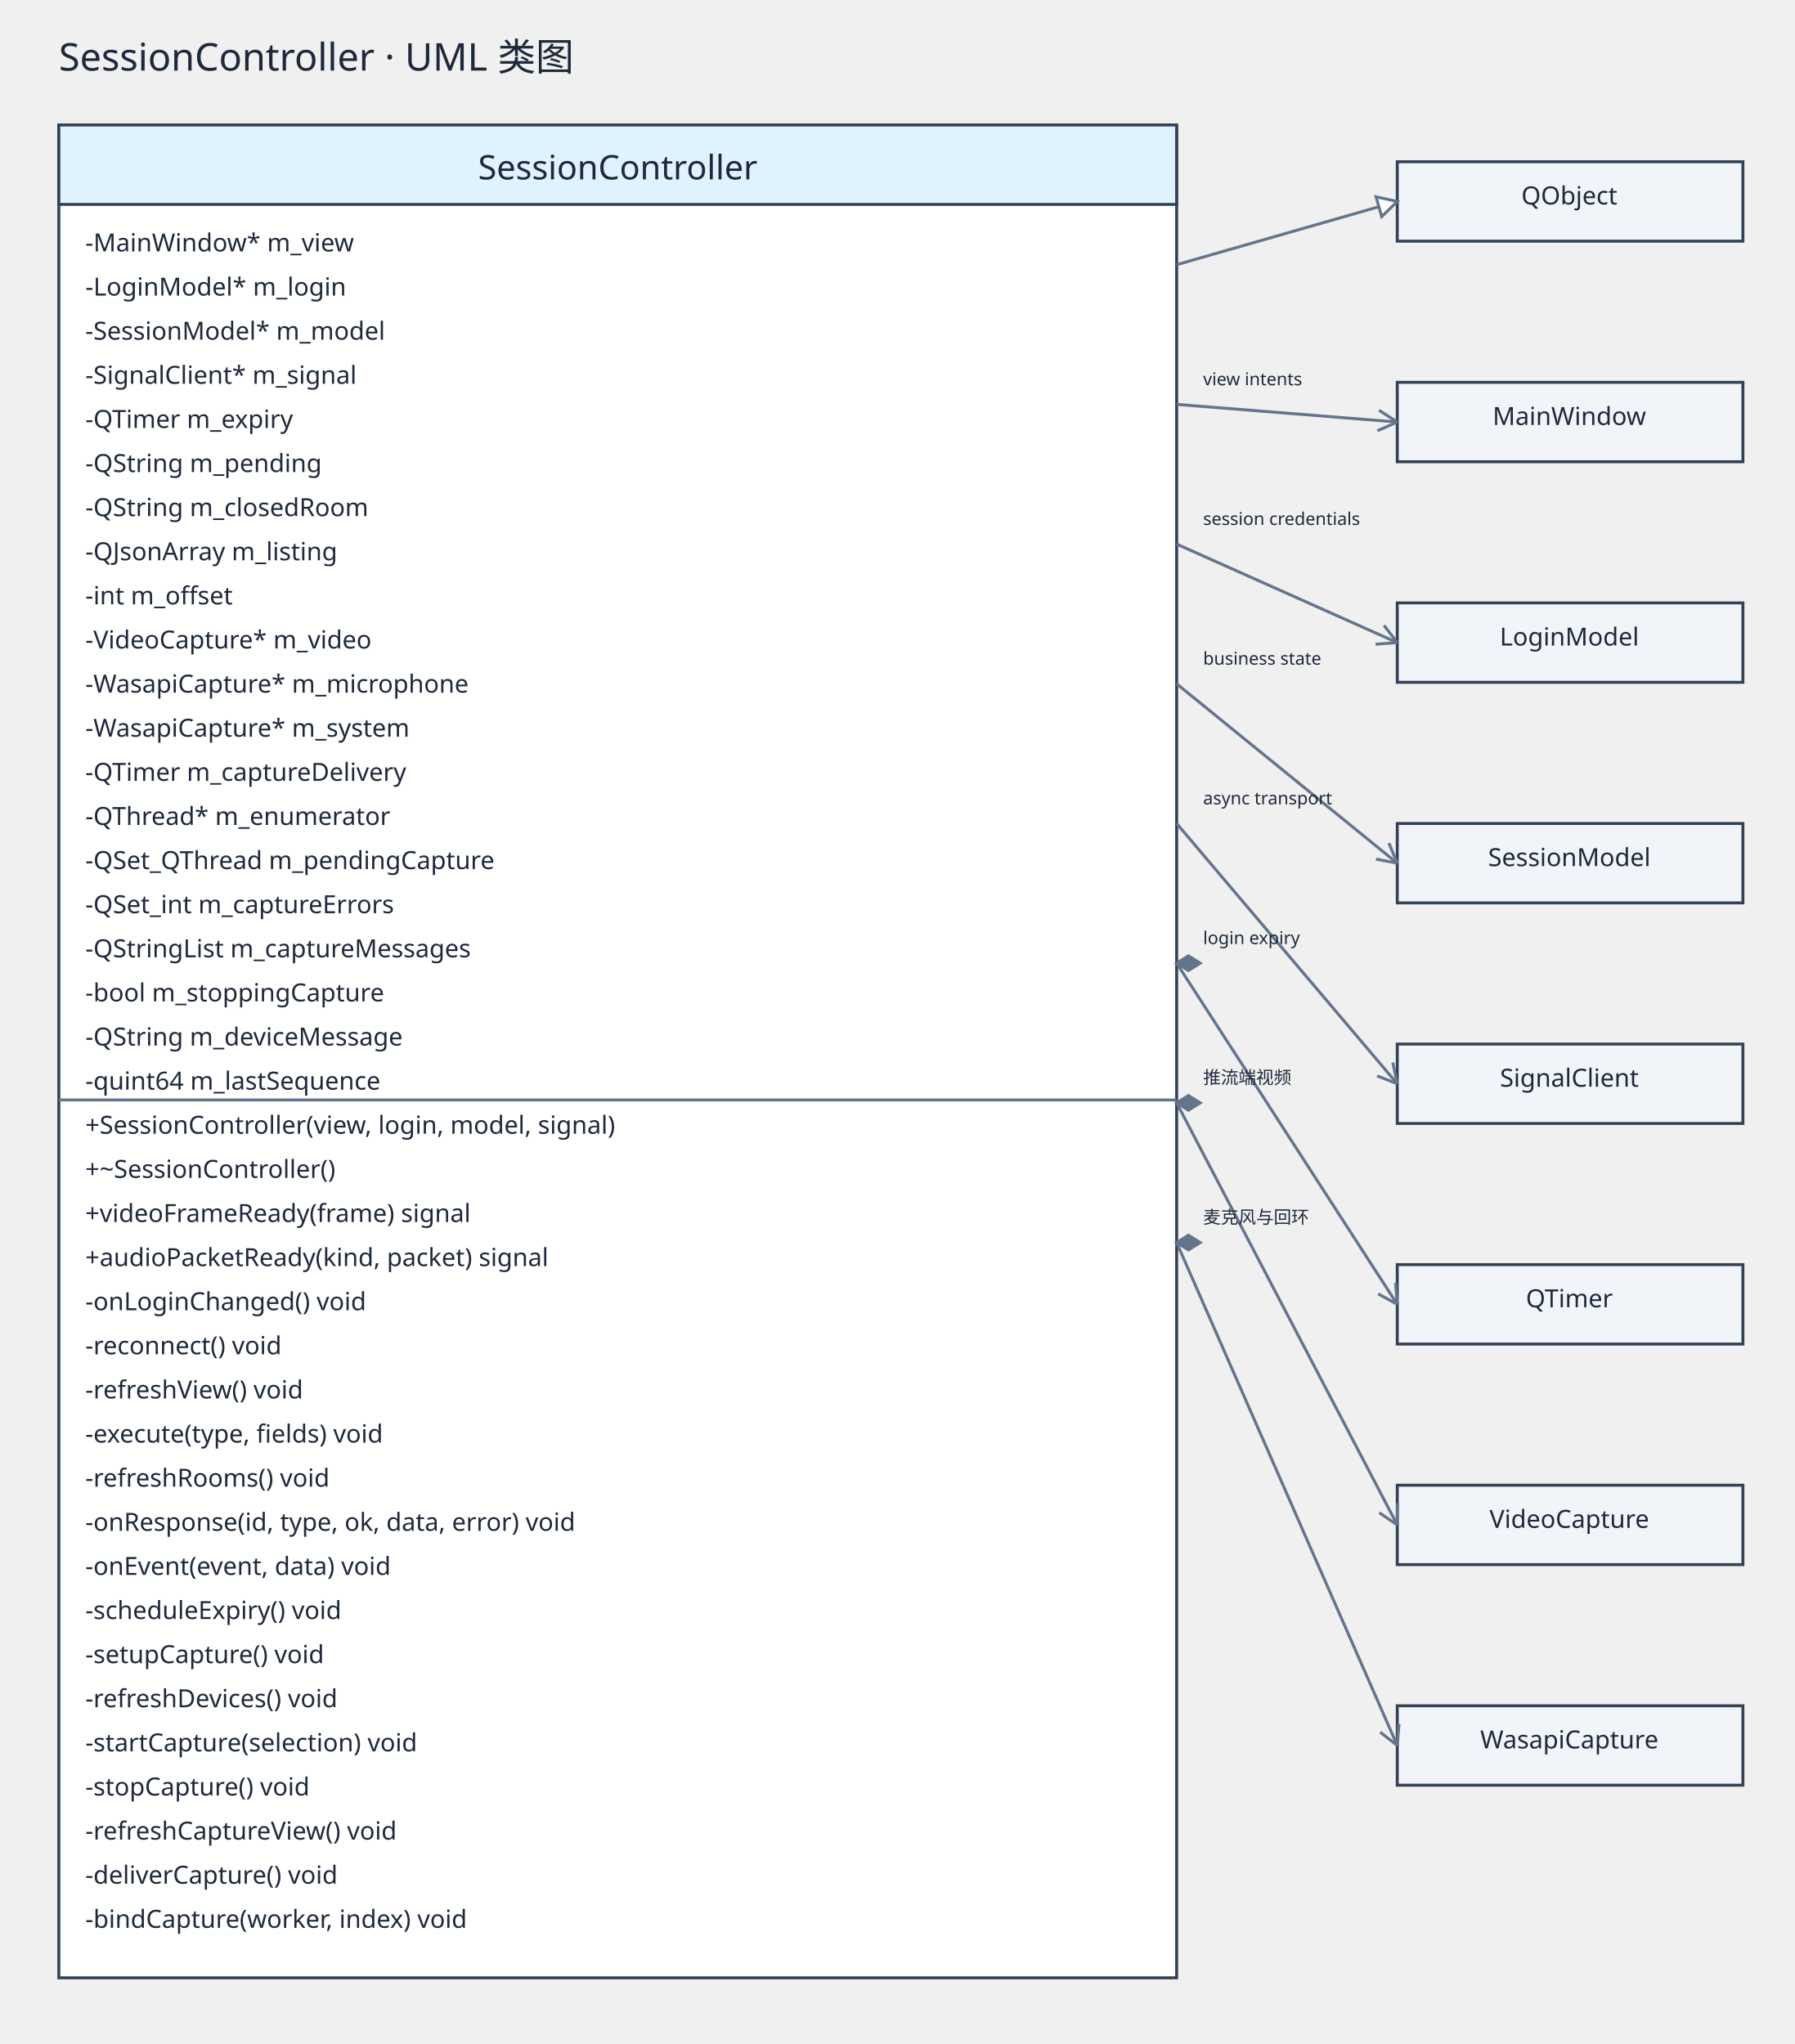
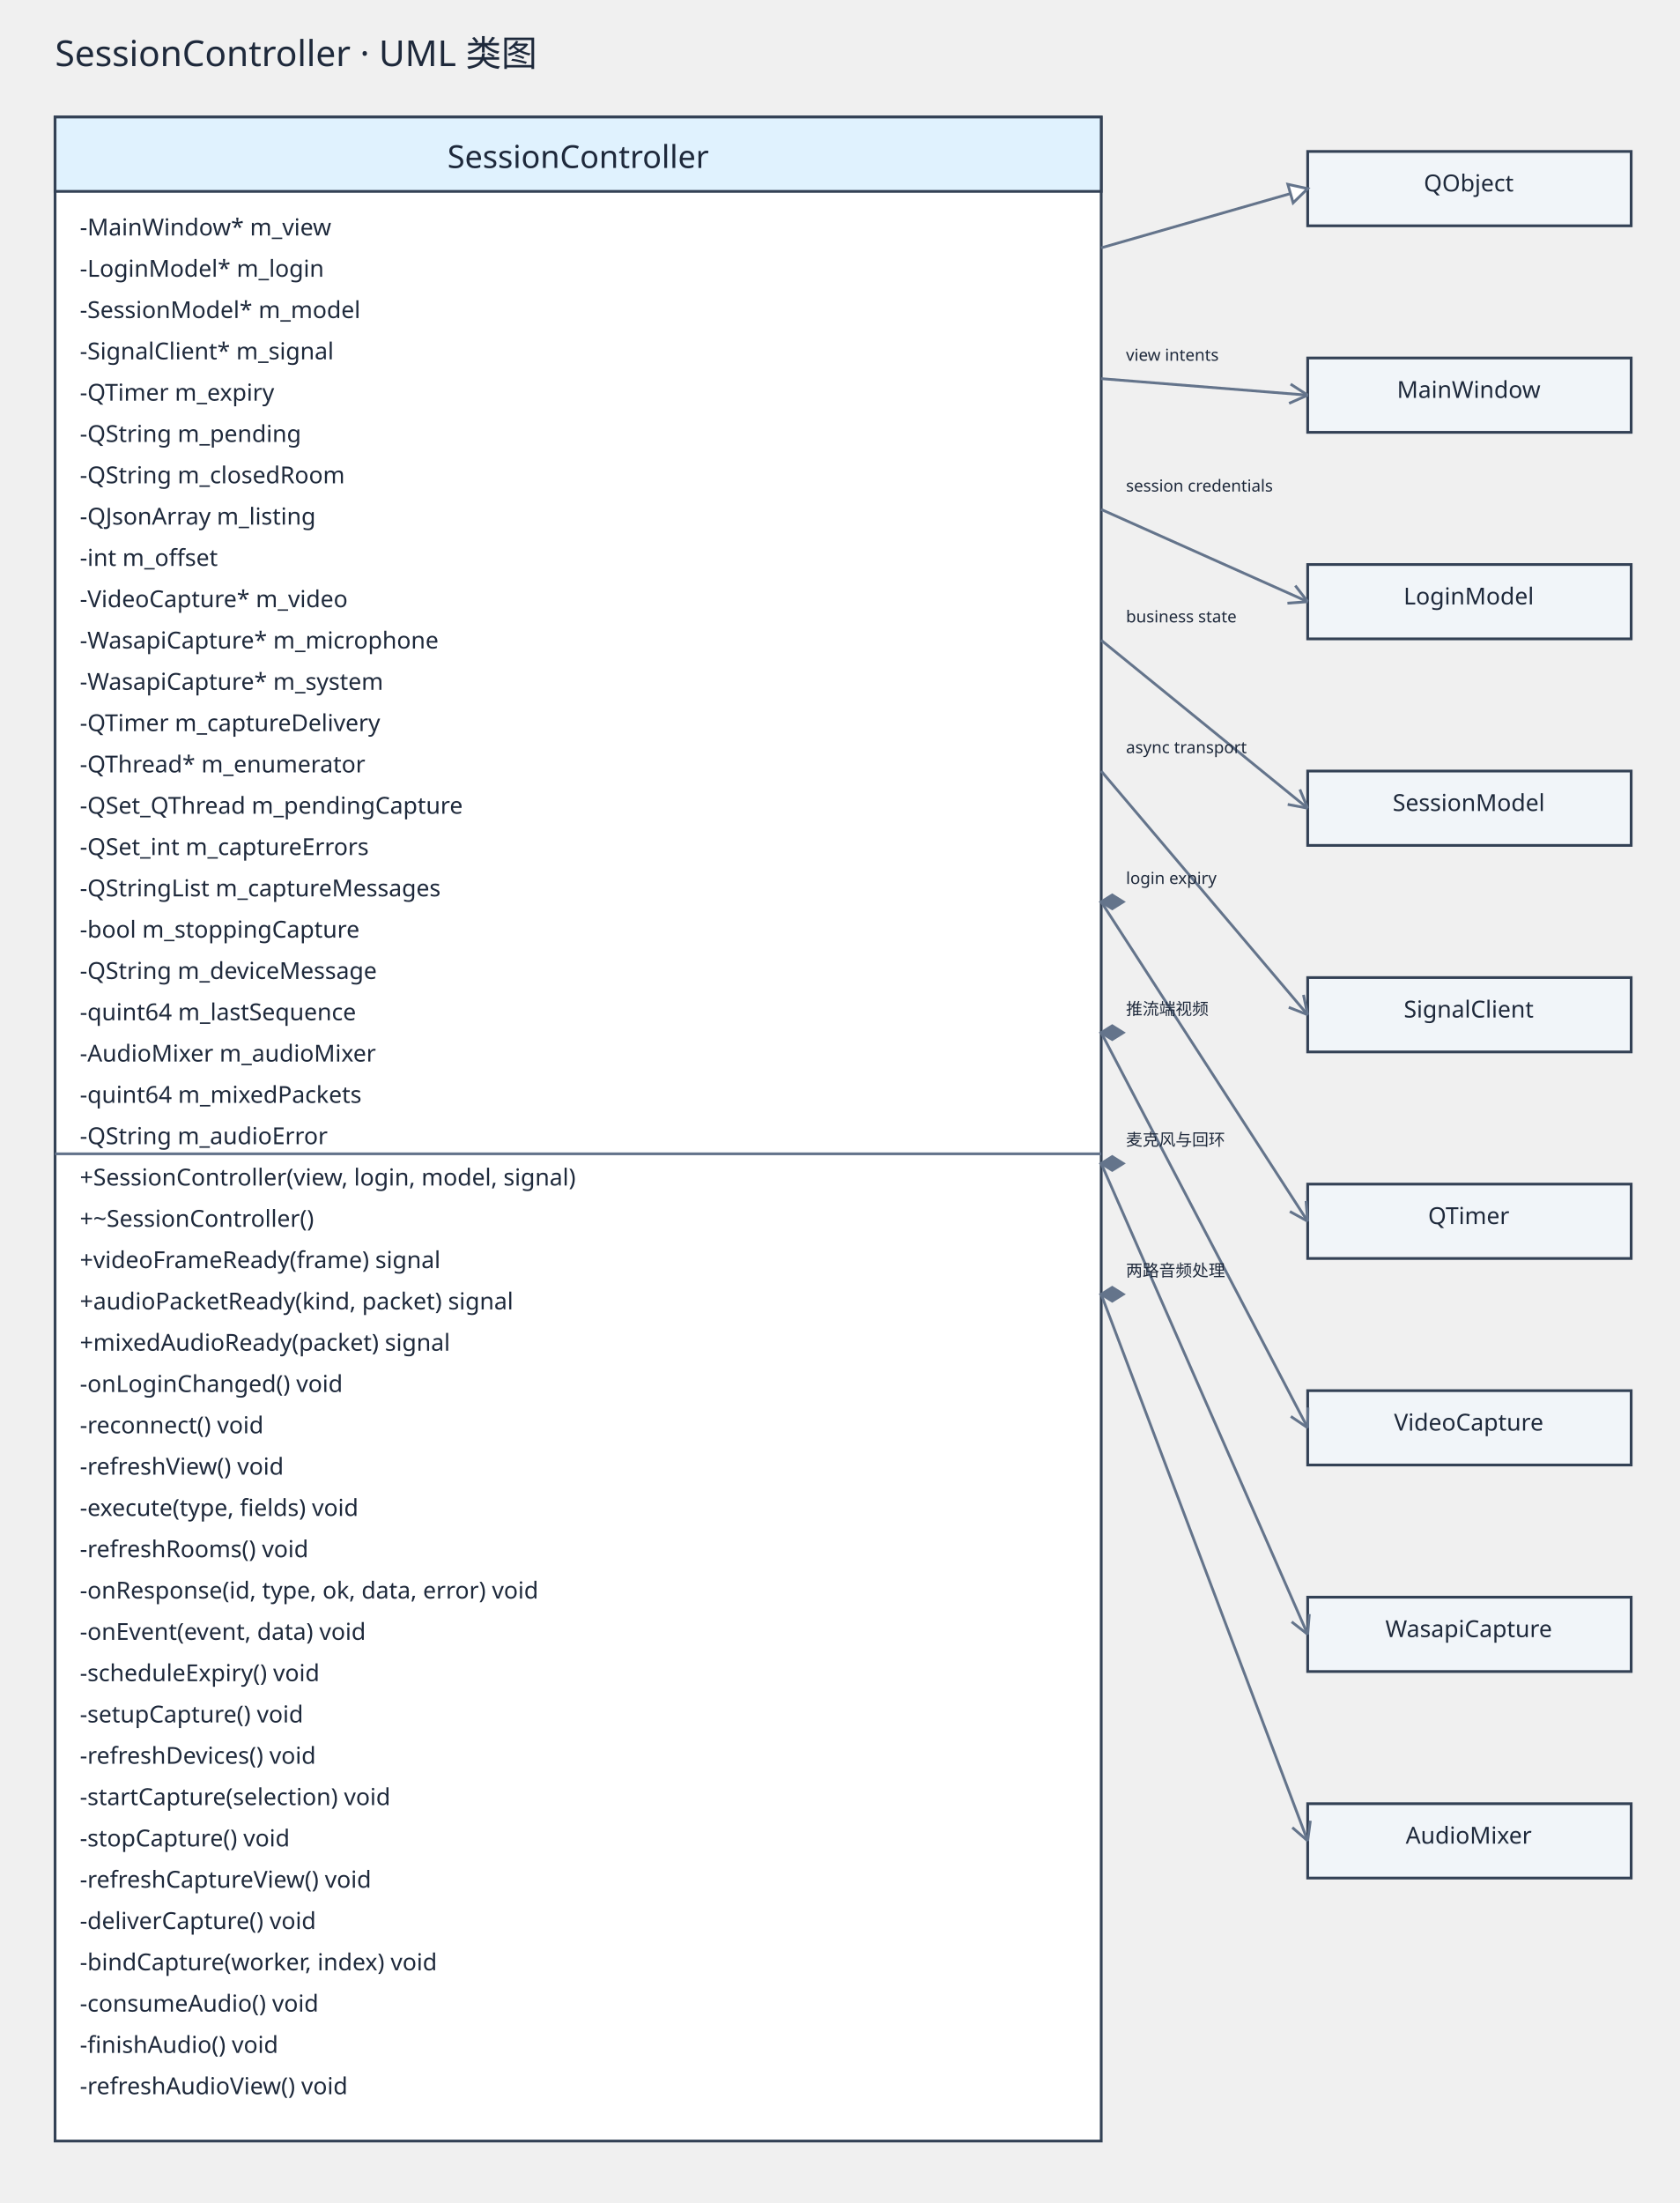
- <svg xmlns="http://www.w3.org/2000/svg" width="1220" height="1390" viewBox="0 0 1220 1390">
+ <svg xmlns="http://www.w3.org/2000/svg" width="1220" height="1600" viewBox="0 0 1220 1600">
  <text x="40" y="48" fill="#1e293b" font-family="Microsoft YaHei, sans-serif" font-size="26" text-anchor="start">SessionController · UML 类图</text>
-   <rect x="40" y="85" width="760" height="1260" fill="#ffffff" stroke="#334155" stroke-width="2" />
+   <rect x="40" y="85" width="760" height="1470" fill="#ffffff" stroke="#334155" stroke-width="2" />
  <rect x="40" y="85" width="760" height="54" fill="#e0f2fe" stroke="#334155" stroke-width="2" />
  <text x="420" y="122" fill="#1e293b" font-family="Microsoft YaHei, sans-serif" font-size="23" text-anchor="middle">SessionController</text>
  <text x="58" y="171" fill="#1e293b" font-family="Microsoft YaHei, sans-serif" font-size="17" text-anchor="start">-MainWindow* m_view</text>
  <text x="58" y="201" fill="#1e293b" font-family="Microsoft YaHei, sans-serif" font-size="17" text-anchor="start">-LoginModel* m_login</text>
  <text x="58" y="231" fill="#1e293b" font-family="Microsoft YaHei, sans-serif" font-size="17" text-anchor="start">-SessionModel* m_model</text>
  <text x="58" y="261" fill="#1e293b" font-family="Microsoft YaHei, sans-serif" font-size="17" text-anchor="start">-SignalClient* m_signal</text>
  <text x="58" y="291" fill="#1e293b" font-family="Microsoft YaHei, sans-serif" font-size="17" text-anchor="start">-QTimer m_expiry</text>
  <text x="58" y="321" fill="#1e293b" font-family="Microsoft YaHei, sans-serif" font-size="17" text-anchor="start">-QString m_pending</text>
  <text x="58" y="351" fill="#1e293b" font-family="Microsoft YaHei, sans-serif" font-size="17" text-anchor="start">-QString m_closedRoom</text>
  <text x="58" y="381" fill="#1e293b" font-family="Microsoft YaHei, sans-serif" font-size="17" text-anchor="start">-QJsonArray m_listing</text>
  <text x="58" y="411" fill="#1e293b" font-family="Microsoft YaHei, sans-serif" font-size="17" text-anchor="start">-int m_offset</text>
  <text x="58" y="441" fill="#1e293b" font-family="Microsoft YaHei, sans-serif" font-size="17" text-anchor="start">-VideoCapture* m_video</text>
  <text x="58" y="471" fill="#1e293b" font-family="Microsoft YaHei, sans-serif" font-size="17" text-anchor="start">-WasapiCapture* m_microphone</text>
  <text x="58" y="501" fill="#1e293b" font-family="Microsoft YaHei, sans-serif" font-size="17" text-anchor="start">-WasapiCapture* m_system</text>
  <text x="58" y="531" fill="#1e293b" font-family="Microsoft YaHei, sans-serif" font-size="17" text-anchor="start">-QTimer m_captureDelivery</text>
  <text x="58" y="561" fill="#1e293b" font-family="Microsoft YaHei, sans-serif" font-size="17" text-anchor="start">-QThread* m_enumerator</text>
  <text x="58" y="591" fill="#1e293b" font-family="Microsoft YaHei, sans-serif" font-size="17" text-anchor="start">-QSet_QThread m_pendingCapture</text>
  <text x="58" y="621" fill="#1e293b" font-family="Microsoft YaHei, sans-serif" font-size="17" text-anchor="start">-QSet_int m_captureErrors</text>
  <text x="58" y="651" fill="#1e293b" font-family="Microsoft YaHei, sans-serif" font-size="17" text-anchor="start">-QStringList m_captureMessages</text>
  <text x="58" y="681" fill="#1e293b" font-family="Microsoft YaHei, sans-serif" font-size="17" text-anchor="start">-bool m_stoppingCapture</text>
  <text x="58" y="711" fill="#1e293b" font-family="Microsoft YaHei, sans-serif" font-size="17" text-anchor="start">-QString m_deviceMessage</text>
  <text x="58" y="741" fill="#1e293b" font-family="Microsoft YaHei, sans-serif" font-size="17" text-anchor="start">-quint64 m_lastSequence</text>
-   <line x1="40" y1="748" x2="800" y2="748" stroke="#64748b" stroke-width="2" />
-   <text x="58" y="771" fill="#1e293b" font-family="Microsoft YaHei, sans-serif" font-size="17" text-anchor="start">+SessionController(view, login, model, signal)</text>
-   <text x="58" y="801" fill="#1e293b" font-family="Microsoft YaHei, sans-serif" font-size="17" text-anchor="start">+~SessionController()</text>
-   <text x="58" y="831" fill="#1e293b" font-family="Microsoft YaHei, sans-serif" font-size="17" text-anchor="start">+videoFrameReady(frame) signal</text>
-   <text x="58" y="861" fill="#1e293b" font-family="Microsoft YaHei, sans-serif" font-size="17" text-anchor="start">+audioPacketReady(kind, packet) signal</text>
-   <text x="58" y="891" fill="#1e293b" font-family="Microsoft YaHei, sans-serif" font-size="17" text-anchor="start">-onLoginChanged() void</text>
-   <text x="58" y="921" fill="#1e293b" font-family="Microsoft YaHei, sans-serif" font-size="17" text-anchor="start">-reconnect() void</text>
-   <text x="58" y="951" fill="#1e293b" font-family="Microsoft YaHei, sans-serif" font-size="17" text-anchor="start">-refreshView() void</text>
-   <text x="58" y="981" fill="#1e293b" font-family="Microsoft YaHei, sans-serif" font-size="17" text-anchor="start">-execute(type, fields) void</text>
-   <text x="58" y="1011" fill="#1e293b" font-family="Microsoft YaHei, sans-serif" font-size="17" text-anchor="start">-refreshRooms() void</text>
-   <text x="58" y="1041" fill="#1e293b" font-family="Microsoft YaHei, sans-serif" font-size="17" text-anchor="start">-onResponse(id, type, ok, data, error) void</text>
-   <text x="58" y="1071" fill="#1e293b" font-family="Microsoft YaHei, sans-serif" font-size="17" text-anchor="start">-onEvent(event, data) void</text>
-   <text x="58" y="1101" fill="#1e293b" font-family="Microsoft YaHei, sans-serif" font-size="17" text-anchor="start">-scheduleExpiry() void</text>
-   <text x="58" y="1131" fill="#1e293b" font-family="Microsoft YaHei, sans-serif" font-size="17" text-anchor="start">-setupCapture() void</text>
-   <text x="58" y="1161" fill="#1e293b" font-family="Microsoft YaHei, sans-serif" font-size="17" text-anchor="start">-refreshDevices() void</text>
-   <text x="58" y="1191" fill="#1e293b" font-family="Microsoft YaHei, sans-serif" font-size="17" text-anchor="start">-startCapture(selection) void</text>
-   <text x="58" y="1221" fill="#1e293b" font-family="Microsoft YaHei, sans-serif" font-size="17" text-anchor="start">-stopCapture() void</text>
-   <text x="58" y="1251" fill="#1e293b" font-family="Microsoft YaHei, sans-serif" font-size="17" text-anchor="start">-refreshCaptureView() void</text>
-   <text x="58" y="1281" fill="#1e293b" font-family="Microsoft YaHei, sans-serif" font-size="17" text-anchor="start">-deliverCapture() void</text>
-   <text x="58" y="1311" fill="#1e293b" font-family="Microsoft YaHei, sans-serif" font-size="17" text-anchor="start">-bindCapture(worker, index) void</text>
+   <text x="58" y="771" fill="#1e293b" font-family="Microsoft YaHei, sans-serif" font-size="17" text-anchor="start">-AudioMixer m_audioMixer</text>
+   <text x="58" y="801" fill="#1e293b" font-family="Microsoft YaHei, sans-serif" font-size="17" text-anchor="start">-quint64 m_mixedPackets</text>
+   <text x="58" y="831" fill="#1e293b" font-family="Microsoft YaHei, sans-serif" font-size="17" text-anchor="start">-QString m_audioError</text>
+   <line x1="40" y1="838" x2="800" y2="838" stroke="#64748b" stroke-width="2" />
+   <text x="58" y="861" fill="#1e293b" font-family="Microsoft YaHei, sans-serif" font-size="17" text-anchor="start">+SessionController(view, login, model, signal)</text>
+   <text x="58" y="891" fill="#1e293b" font-family="Microsoft YaHei, sans-serif" font-size="17" text-anchor="start">+~SessionController()</text>
+   <text x="58" y="921" fill="#1e293b" font-family="Microsoft YaHei, sans-serif" font-size="17" text-anchor="start">+videoFrameReady(frame) signal</text>
+   <text x="58" y="951" fill="#1e293b" font-family="Microsoft YaHei, sans-serif" font-size="17" text-anchor="start">+audioPacketReady(kind, packet) signal</text>
+   <text x="58" y="981" fill="#1e293b" font-family="Microsoft YaHei, sans-serif" font-size="17" text-anchor="start">+mixedAudioReady(packet) signal</text>
+   <text x="58" y="1011" fill="#1e293b" font-family="Microsoft YaHei, sans-serif" font-size="17" text-anchor="start">-onLoginChanged() void</text>
+   <text x="58" y="1041" fill="#1e293b" font-family="Microsoft YaHei, sans-serif" font-size="17" text-anchor="start">-reconnect() void</text>
+   <text x="58" y="1071" fill="#1e293b" font-family="Microsoft YaHei, sans-serif" font-size="17" text-anchor="start">-refreshView() void</text>
+   <text x="58" y="1101" fill="#1e293b" font-family="Microsoft YaHei, sans-serif" font-size="17" text-anchor="start">-execute(type, fields) void</text>
+   <text x="58" y="1131" fill="#1e293b" font-family="Microsoft YaHei, sans-serif" font-size="17" text-anchor="start">-refreshRooms() void</text>
+   <text x="58" y="1161" fill="#1e293b" font-family="Microsoft YaHei, sans-serif" font-size="17" text-anchor="start">-onResponse(id, type, ok, data, error) void</text>
+   <text x="58" y="1191" fill="#1e293b" font-family="Microsoft YaHei, sans-serif" font-size="17" text-anchor="start">-onEvent(event, data) void</text>
+   <text x="58" y="1221" fill="#1e293b" font-family="Microsoft YaHei, sans-serif" font-size="17" text-anchor="start">-scheduleExpiry() void</text>
+   <text x="58" y="1251" fill="#1e293b" font-family="Microsoft YaHei, sans-serif" font-size="17" text-anchor="start">-setupCapture() void</text>
+   <text x="58" y="1281" fill="#1e293b" font-family="Microsoft YaHei, sans-serif" font-size="17" text-anchor="start">-refreshDevices() void</text>
+   <text x="58" y="1311" fill="#1e293b" font-family="Microsoft YaHei, sans-serif" font-size="17" text-anchor="start">-startCapture(selection) void</text>
+   <text x="58" y="1341" fill="#1e293b" font-family="Microsoft YaHei, sans-serif" font-size="17" text-anchor="start">-stopCapture() void</text>
+   <text x="58" y="1371" fill="#1e293b" font-family="Microsoft YaHei, sans-serif" font-size="17" text-anchor="start">-refreshCaptureView() void</text>
+   <text x="58" y="1401" fill="#1e293b" font-family="Microsoft YaHei, sans-serif" font-size="17" text-anchor="start">-deliverCapture() void</text>
+   <text x="58" y="1431" fill="#1e293b" font-family="Microsoft YaHei, sans-serif" font-size="17" text-anchor="start">-bindCapture(worker, index) void</text>
+   <text x="58" y="1461" fill="#1e293b" font-family="Microsoft YaHei, sans-serif" font-size="17" text-anchor="start">-consumeAudio() void</text>
+   <text x="58" y="1491" fill="#1e293b" font-family="Microsoft YaHei, sans-serif" font-size="17" text-anchor="start">-finishAudio() void</text>
+   <text x="58" y="1521" fill="#1e293b" font-family="Microsoft YaHei, sans-serif" font-size="17" text-anchor="start">-refreshAudioView() void</text>
  <rect x="950" y="110" width="235" height="54" fill="#f1f5f9" stroke="#334155" stroke-width="2" />
  <text x="1067" y="139" fill="#1e293b" font-family="Microsoft YaHei, sans-serif" font-size="17" text-anchor="middle">QObject</text>
  <rect x="950" y="260" width="235" height="54" fill="#f1f5f9" stroke="#334155" stroke-width="2" />
  <text x="1067" y="289" fill="#1e293b" font-family="Microsoft YaHei, sans-serif" font-size="17" text-anchor="middle">MainWindow</text>
  <rect x="950" y="410" width="235" height="54" fill="#f1f5f9" stroke="#334155" stroke-width="2" />
  <text x="1067" y="439" fill="#1e293b" font-family="Microsoft YaHei, sans-serif" font-size="17" text-anchor="middle">LoginModel</text>
  <rect x="950" y="560" width="235" height="54" fill="#f1f5f9" stroke="#334155" stroke-width="2" />
  <text x="1067" y="589" fill="#1e293b" font-family="Microsoft YaHei, sans-serif" font-size="17" text-anchor="middle">SessionModel</text>
  <rect x="950" y="710" width="235" height="54" fill="#f1f5f9" stroke="#334155" stroke-width="2" />
  <text x="1067" y="739" fill="#1e293b" font-family="Microsoft YaHei, sans-serif" font-size="17" text-anchor="middle">SignalClient</text>
  <rect x="950" y="860" width="235" height="54" fill="#f1f5f9" stroke="#334155" stroke-width="2" />
  <text x="1067" y="889" fill="#1e293b" font-family="Microsoft YaHei, sans-serif" font-size="17" text-anchor="middle">QTimer</text>
  <rect x="950" y="1010" width="235" height="54" fill="#f1f5f9" stroke="#334155" stroke-width="2" />
  <text x="1067" y="1039" fill="#1e293b" font-family="Microsoft YaHei, sans-serif" font-size="17" text-anchor="middle">VideoCapture</text>
  <rect x="950" y="1160" width="235" height="54" fill="#f1f5f9" stroke="#334155" stroke-width="2" />
  <text x="1067" y="1189" fill="#1e293b" font-family="Microsoft YaHei, sans-serif" font-size="17" text-anchor="middle">WasapiCapture</text>
+   <rect x="950" y="1310" width="235" height="54" fill="#f1f5f9" stroke="#334155" stroke-width="2" />
+   <text x="1067" y="1339" fill="#1e293b" font-family="Microsoft YaHei, sans-serif" font-size="17" text-anchor="middle">AudioMixer</text>
  <line x1="800" y1="180" x2="950" y2="137" stroke="#64748b" stroke-width="2" />
  <polygon points="950,137 939.432,147.311 935.574,133.853" fill="#ffffff" stroke="#64748b" stroke-width="2" />
  <line x1="800" y1="275" x2="950" y2="287" stroke="#64748b" stroke-width="2" />
  <line x1="950" y1="287" x2="936.483" y2="292.941" stroke="#64748b" stroke-width="2" />
  <line x1="950" y1="287" x2="937.6" y2="278.986" stroke="#64748b" stroke-width="2" />
  <text x="818" y="262" fill="#1e293b" font-family="Microsoft YaHei, sans-serif" font-size="12" text-anchor="start">view intents</text>
  <line x1="800" y1="370" x2="950" y2="437" stroke="#64748b" stroke-width="2" />
  <line x1="950" y1="437" x2="935.275" y2="438.09" stroke="#64748b" stroke-width="2" />
  <line x1="950" y1="437" x2="940.985" y2="425.307" stroke="#64748b" stroke-width="2" />
  <text x="818" y="357" fill="#1e293b" font-family="Microsoft YaHei, sans-serif" font-size="12" text-anchor="start">session credentials</text>
  <line x1="800" y1="465" x2="950" y2="587" stroke="#64748b" stroke-width="2" />
  <line x1="950" y1="587" x2="935.498" y2="584.228" stroke="#64748b" stroke-width="2" />
  <line x1="950" y1="587" x2="944.332" y2="573.367" stroke="#64748b" stroke-width="2" />
  <text x="818" y="452" fill="#1e293b" font-family="Microsoft YaHei, sans-serif" font-size="12" text-anchor="start">business state</text>
  <line x1="800" y1="560" x2="950" y2="737" stroke="#64748b" stroke-width="2" />
  <line x1="950" y1="737" x2="936.255" y2="731.608" stroke="#64748b" stroke-width="2" />
  <line x1="950" y1="737" x2="946.935" y2="722.557" stroke="#64748b" stroke-width="2" />
  <text x="818" y="547" fill="#1e293b" font-family="Microsoft YaHei, sans-serif" font-size="12" text-anchor="start">async transport</text>
  <line x1="800" y1="655" x2="950" y2="887" stroke="#64748b" stroke-width="2" />
  <line x1="950" y1="887" x2="937.063" y2="879.884" stroke="#64748b" stroke-width="2" />
  <line x1="950" y1="887" x2="948.82" y2="872.282" stroke="#64748b" stroke-width="2" />
  <polygon points="800,655 808,650 816,655 808,660" fill="#64748b" stroke="#64748b" stroke-width="2" />
  <text x="818" y="642" fill="#1e293b" font-family="Microsoft YaHei, sans-serif" font-size="12" text-anchor="start">login expiry</text>
  <line x1="800" y1="750" x2="950" y2="1037" stroke="#64748b" stroke-width="2" />
  <line x1="950" y1="1037" x2="937.775" y2="1028.721" stroke="#64748b" stroke-width="2" />
  <line x1="950" y1="1037" x2="950.182" y2="1022.236" stroke="#64748b" stroke-width="2" />
  <polygon points="800,750 808,745 816,750 808,755" fill="#64748b" stroke="#64748b" stroke-width="2" />
  <text x="818" y="737" fill="#1e293b" font-family="Microsoft YaHei, sans-serif" font-size="12" text-anchor="start">推流端视频</text>
  <line x1="800" y1="845" x2="950" y2="1187" stroke="#64748b" stroke-width="2" />
  <line x1="950" y1="1187" x2="938.368" y2="1177.906" stroke="#64748b" stroke-width="2" />
  <line x1="950" y1="1187" x2="951.189" y2="1172.283" stroke="#64748b" stroke-width="2" />
  <polygon points="800,845 808,840 816,845 808,850" fill="#64748b" stroke="#64748b" stroke-width="2" />
  <text x="818" y="832" fill="#1e293b" font-family="Microsoft YaHei, sans-serif" font-size="12" text-anchor="start">麦克风与回环</text>
+   <line x1="800" y1="940" x2="950" y2="1337" stroke="#64748b" stroke-width="2" />
+   <line x1="950" y1="1337" x2="938.857" y2="1327.313" stroke="#64748b" stroke-width="2" />
+   <line x1="950" y1="1337" x2="951.953" y2="1322.365" stroke="#64748b" stroke-width="2" />
+   <polygon points="800,940 808,935 816,940 808,945" fill="#64748b" stroke="#64748b" stroke-width="2" />
+   <text x="818" y="927" fill="#1e293b" font-family="Microsoft YaHei, sans-serif" font-size="12" text-anchor="start">两路音频处理</text>
</svg>
